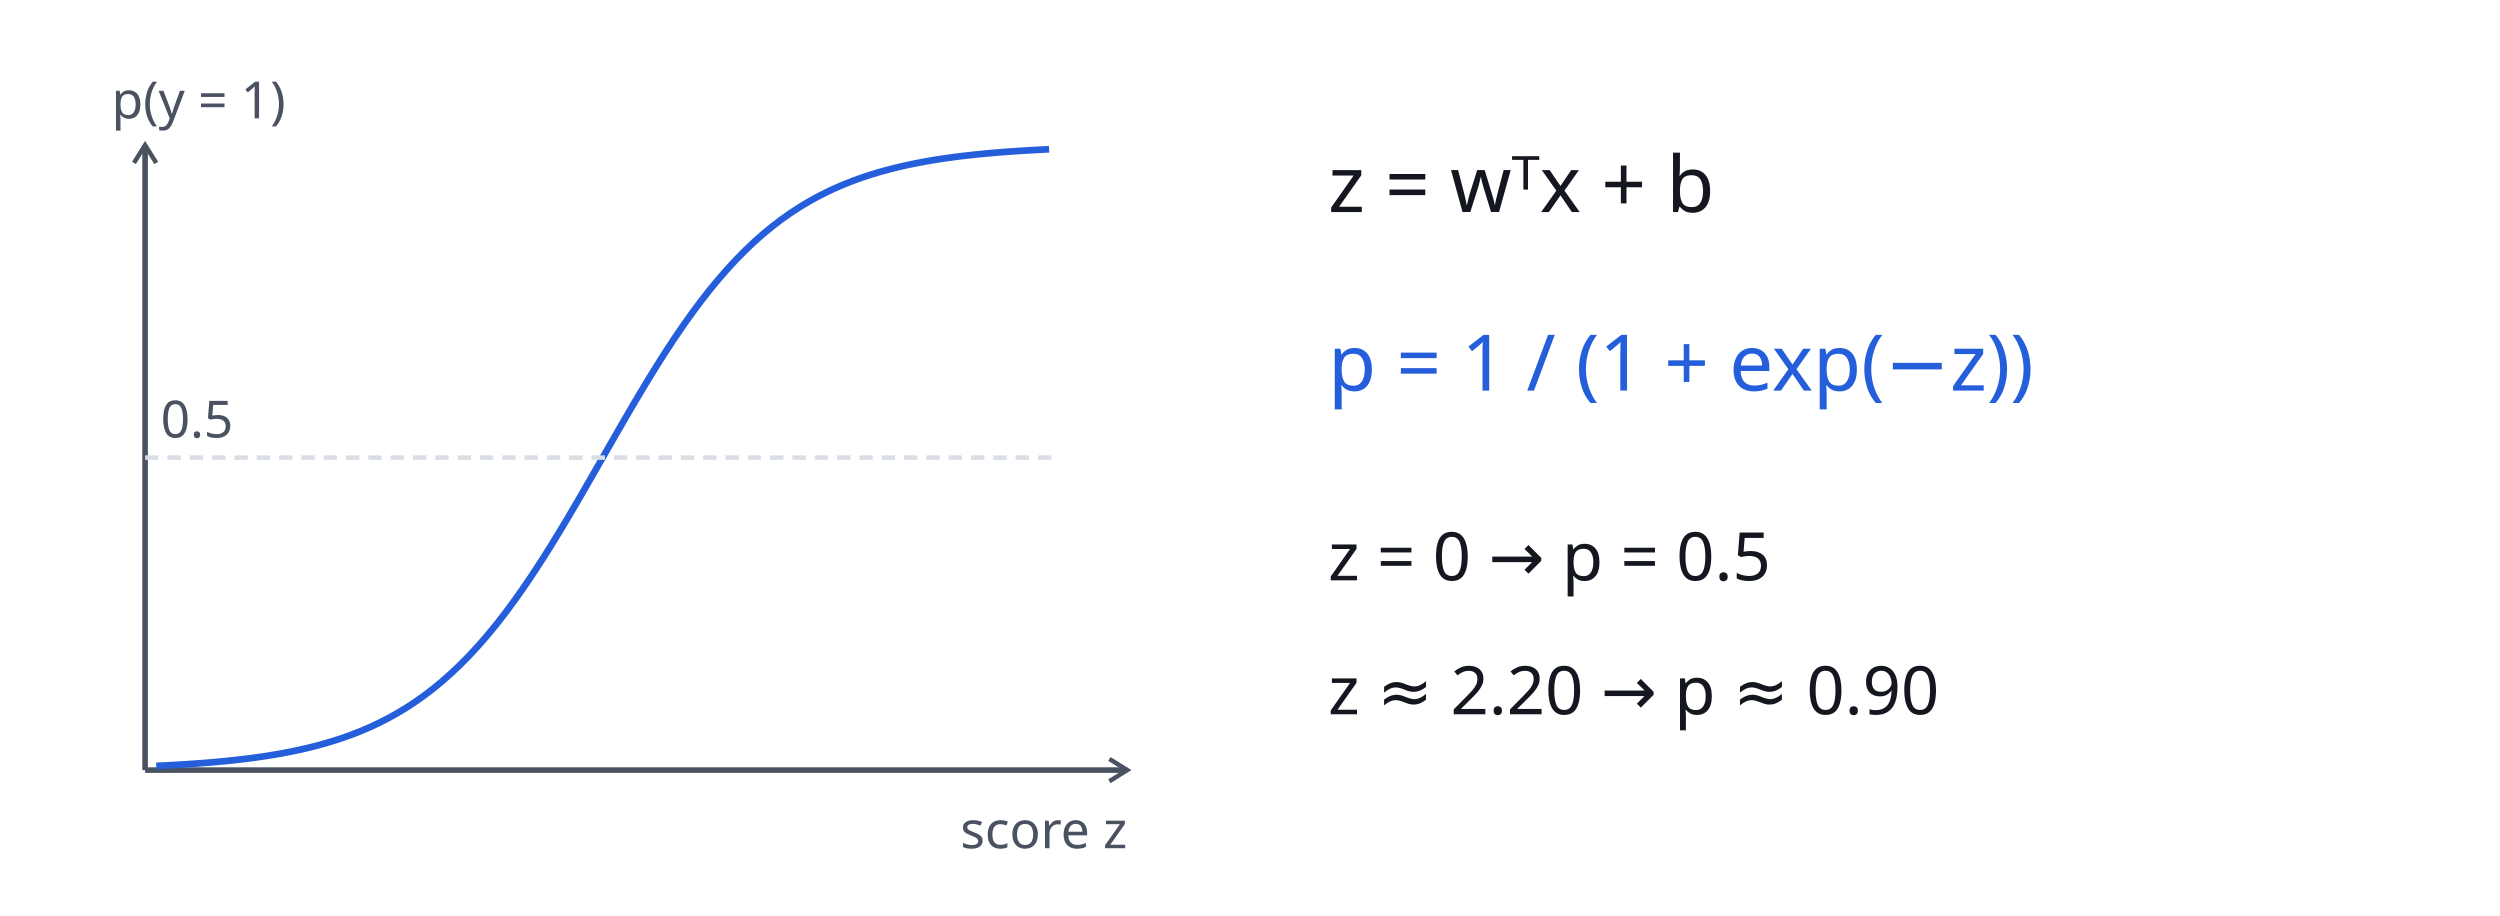
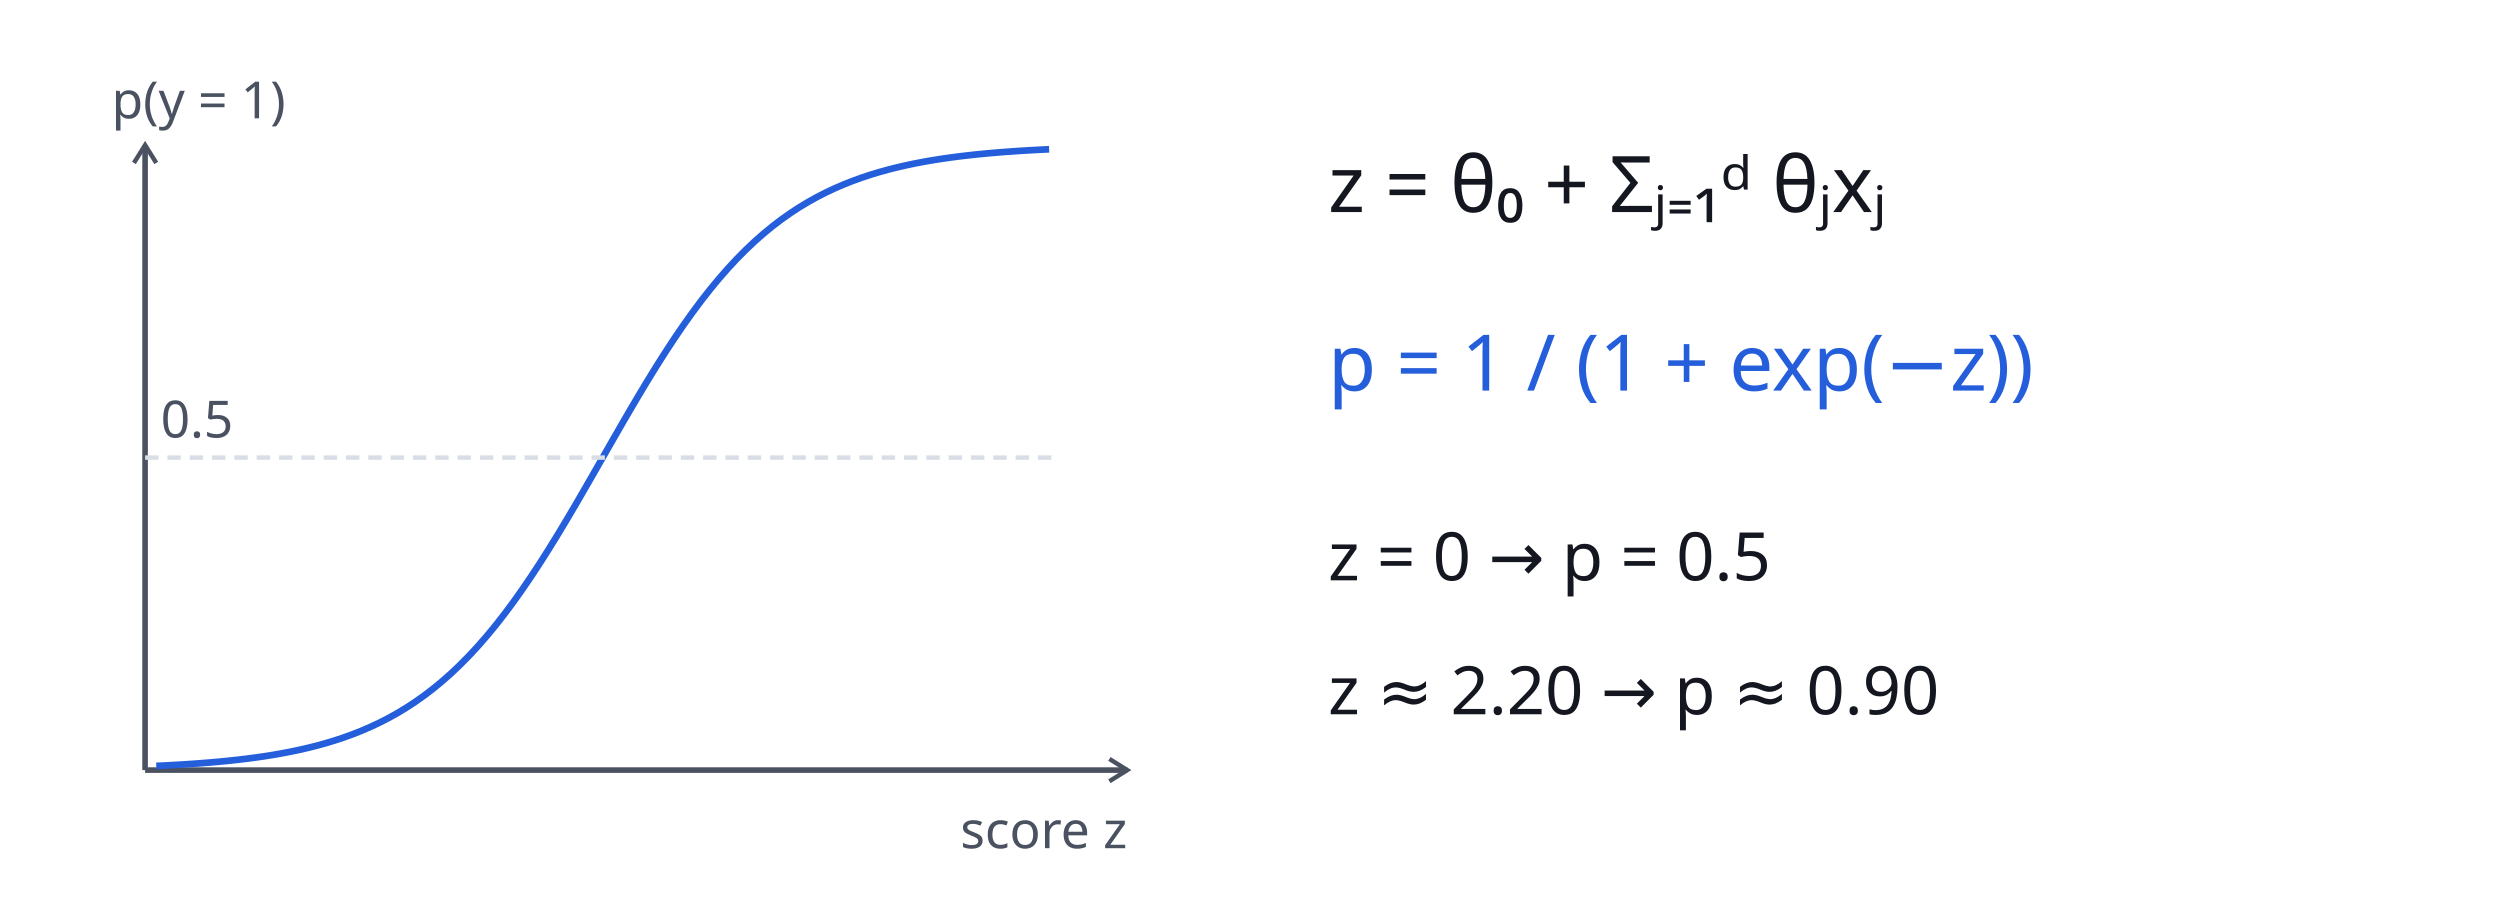
<svg xmlns="http://www.w3.org/2000/svg" viewBox="0 0 1120 410" role="img" aria-label="A linear score becomes a class probability" style="font-family:Avenir Next,Segoe UI,sans-serif">
  <line x1="65" y1="345" x2="505" y2="345" stroke="#4A5160" stroke-width="2.5" stroke-dasharray="" />
  <path d="M 497 340 L 505 345 L 497 350" fill="none" stroke="#4A5160" stroke-width="2" transform="rotate(0.0 505 345)" />
  <line x1="65" y1="345" x2="65" y2="65" stroke="#4A5160" stroke-width="2.5" stroke-dasharray="" />
  <path d="M 57 60 L 65 65 L 57 70" fill="none" stroke="#4A5160" stroke-width="2" transform="rotate(-90.0 65 65)" />
  <text x="505" y="380" font-size="23" fill="#4A5160" text-anchor="end" font-weight="500">score z</text>
  <text x="50" y="53" font-size="23" fill="#4A5160" text-anchor="start" font-weight="500">p(y = 1)</text>
  <polyline points="70,343.126 74,342.93 78,342.714 82,342.476 86,342.213 90,341.924 94,341.604 98,341.252 102,340.863 106,340.435 110,339.964 114,339.445 118,338.873 122,338.244 126,337.553 130,336.793 134,335.957 138,335.04 142,334.034 146,332.93 150,331.721 154,330.397 158,328.949 162,327.367 166,325.641 170,323.76 174,321.712 178,319.486 182,317.07 186,314.453 190,311.623 194,308.57 198,305.282 202,301.75 206,297.965 210,293.921 214,289.611 218,285.034 222,280.187 226,275.073 230,269.696 234,264.066 238,258.193 242,252.093 246,245.784 250,239.289 254,232.633 258,225.844 262,218.954 266,211.994 270,205.0 274,198.006 278,191.046 282,184.156 286,177.367 290,170.711 294,164.216 298,157.907 302,151.807 306,145.934 310,140.304 314,134.927 318,129.813 322,124.966 326,120.389 330,116.079 334,112.035 338,108.25 342,104.718 346,101.43 350,98.377 354,95.547 358,92.93 362,90.514 366,88.288 370,86.24 374,84.359 378,82.633 382,81.051 386,79.603 390,78.279 394,77.07 398,75.966 402,74.96 406,74.043 410,73.207 414,72.447 418,71.756 422,71.127 426,70.555 430,70.036 434,69.565 438,69.137 442,68.748 446,68.396 450,68.076 454,67.787 458,67.524 462,67.286 466,67.07 470,66.874" fill="none" stroke="#245EDB" stroke-width="3" stroke-dasharray="" />
  <line x1="65" y1="205" x2="475" y2="205" stroke="#D9DDE5" stroke-width="2" stroke-dasharray="6 4" />
  <text x="72" y="196" font-size="23" fill="#4A5160" text-anchor="start" font-weight="500">0.5</text>
-   <text x="595" y="95" font-size="35" fill="#14171F" text-anchor="start" font-weight="500">z = wᵀx + b</text>
+   <text x="595" y="95" font-size="35" fill="#14171F" text-anchor="start" font-weight="500">z = θ₀ + Σⱼ₌₁ᵈ θⱼxⱼ</text>
  <text x="595" y="175" font-size="35" fill="#245EDB" text-anchor="start" font-weight="500">p = 1 / (1 + exp(−z))</text>
  <text x="595" y="260" font-size="30" fill="#14171F" text-anchor="start" font-weight="500">z = 0  →  p = 0.5</text>
  <text x="595" y="320" font-size="30" fill="#14171F" text-anchor="start" font-weight="500">z ≈ 2.20  →  p ≈ 0.90</text>
</svg>
